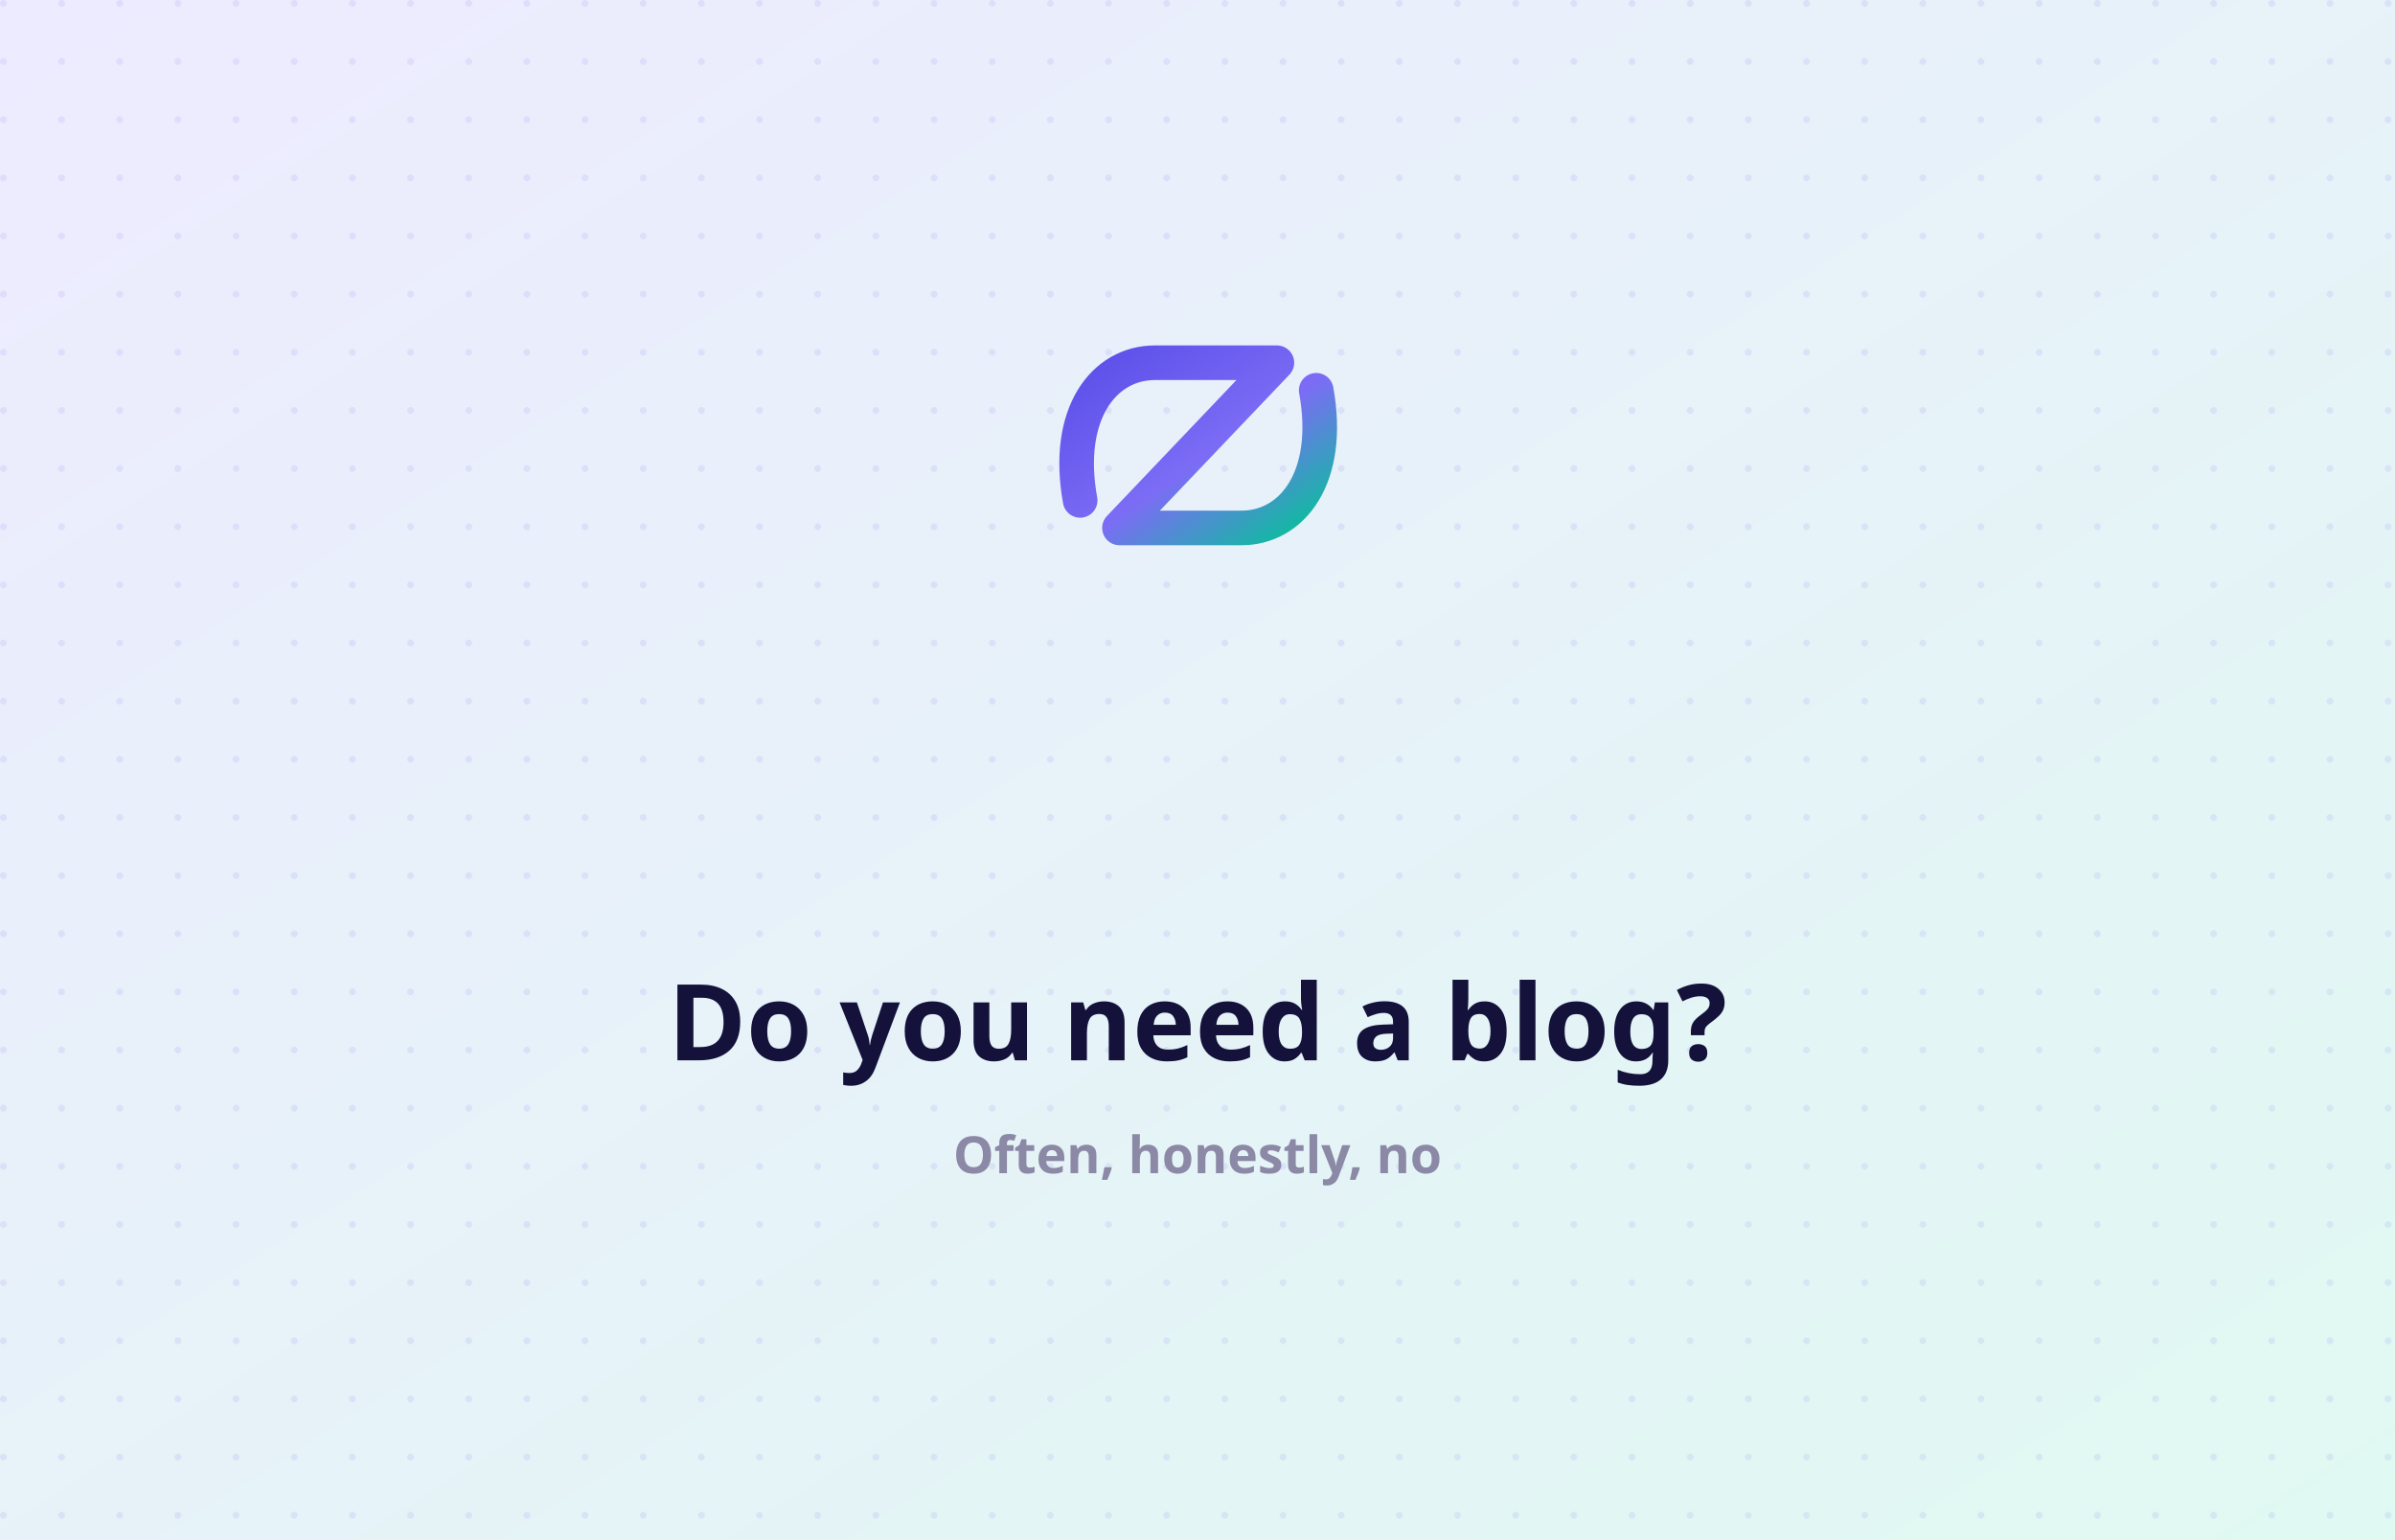
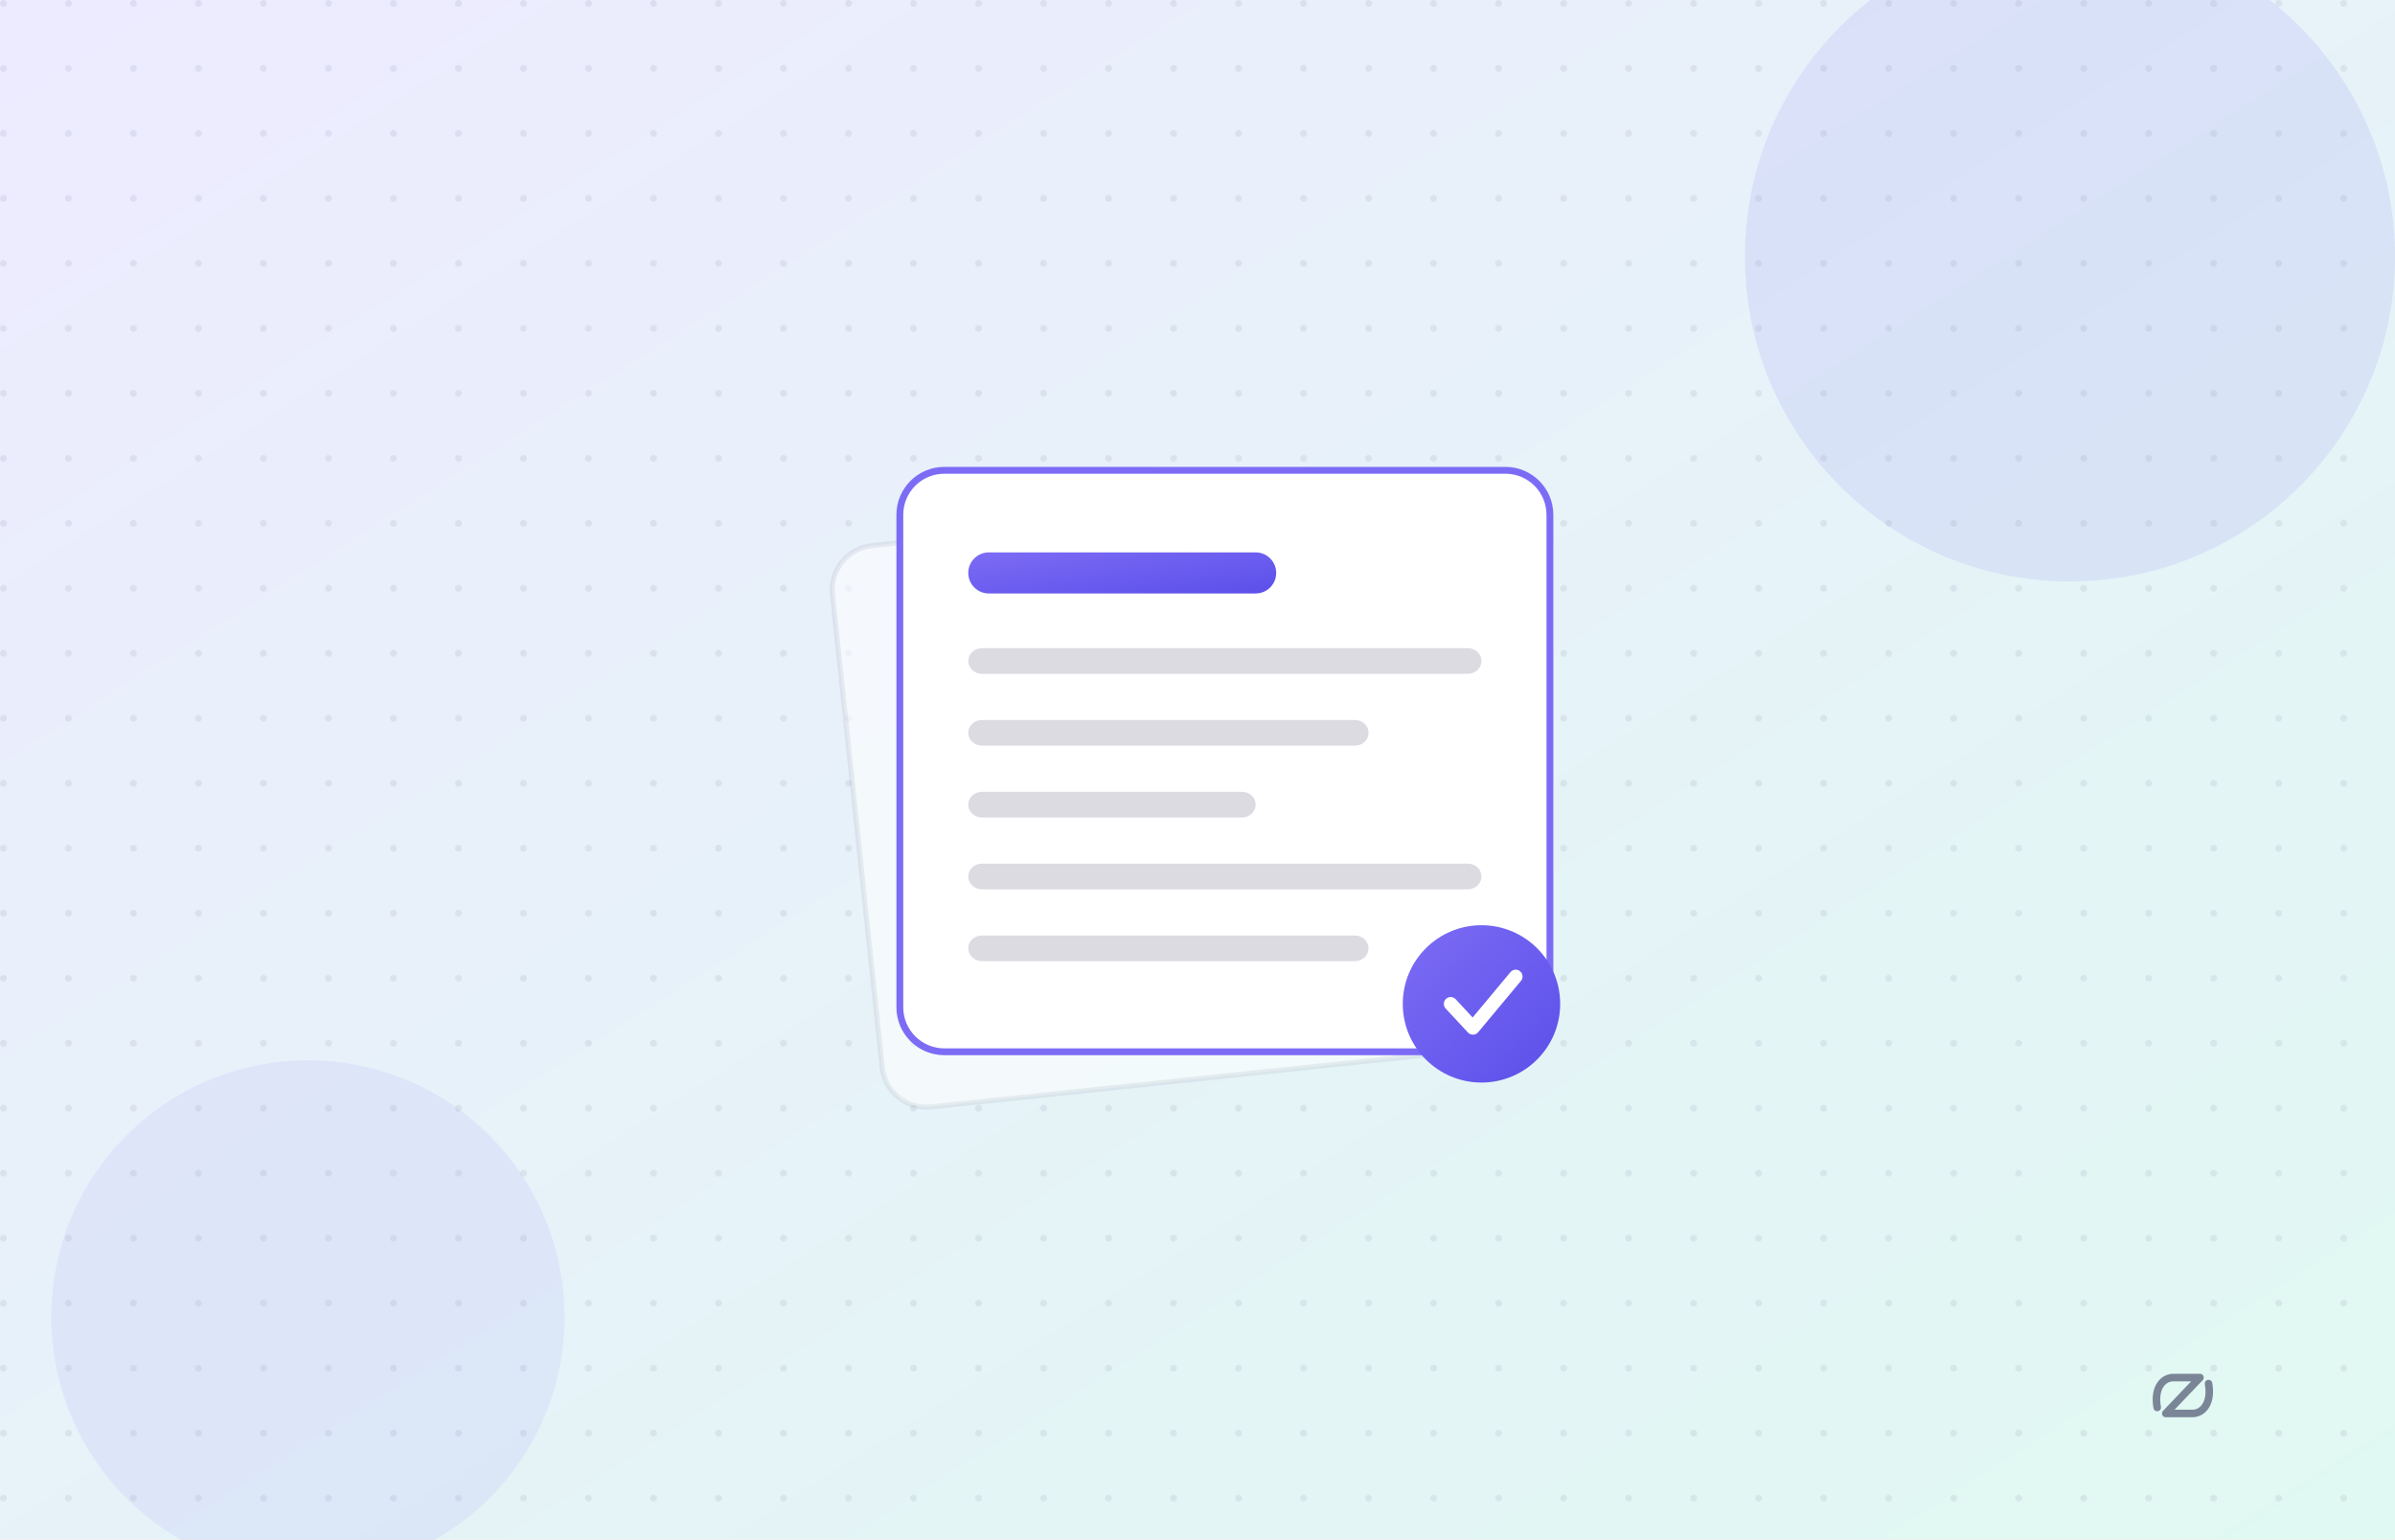
- <svg xmlns="http://www.w3.org/2000/svg" viewBox="0 0 1400 900" width="1400" height="900">
+ <svg xmlns="http://www.w3.org/2000/svg" viewBox="0 0 1400 900" width="1400" height="900" role="img">
  <defs>
    <linearGradient id="bg" x1="0" y1="0" x2="1" y2="1">
      <stop offset="0" stop-color="#EDEBFF" />
      <stop offset="1" stop-color="#E0F9F2" />
    </linearGradient>
-     <linearGradient id="s" x1="0" y1="0" x2="1" y2="1">
-       <stop stop-color="#5B4FE9" />
-       <stop offset=".55" stop-color="#7C6CF5" />
-       <stop offset="1" stop-color="#06C299" />
+     <linearGradient id="g1" x1="0" y1="0" x2="1" y2="1">
+       <stop offset="0" stop-color="#7C6CF5" />
+       <stop offset="1" stop-color="#5B4FE9" />
    </linearGradient>
-     <pattern id="d" width="34" height="34" patternUnits="userSpaceOnUse">
-       <circle cx="2" cy="2" r="2" fill="#5B4FE9" opacity=".10" />
+     <pattern id="dots" width="38" height="38" patternUnits="userSpaceOnUse">
+       <circle cx="2" cy="2" r="2" fill="#14123B" opacity=".07" />
    </pattern>
  </defs>
  <rect width="1400" height="900" fill="url(#bg)" />
-   <rect width="1400" height="900" fill="url(#d)" />
-   <g transform="translate(590 150) scale(4.6)">
-     <path d="M9 31C7 20 12 13.5 18.5 13.5H34L14 34.5H29.5C36 34.5 41 28 39 17" fill="none" stroke="url(#s)" stroke-width="4.4" stroke-linecap="round" stroke-linejoin="round" />
+   <rect width="1400" height="900" fill="url(#dots)" />
+   <circle cx="1210" cy="150" r="190" fill="#5B4FE9" opacity=".10" />
+   <circle cx="180" cy="770" r="150" fill="#7C6CF5" opacity=".09" />
+   <g transform="translate(350 215)">
+     <rect x="150" y="86" width="380" height="330" rx="26" fill="#fff" opacity=".55" stroke="rgba(20,18,59,0.12)" stroke-width="3" transform="rotate(-6 340 250)" />
+     <rect x="176" y="60" width="380" height="340" rx="26" fill="#fff" stroke="#7C6CF5" stroke-width="4" />
+     <rect x="216" y="108" width="180" height="24" rx="12" fill="url(#g1)" />
+     <rect x="216" y="164" width="300" height="15" rx="8" fill="rgba(20,18,59,0.15)" />
+     <rect x="216" y="206" width="234" height="15" rx="8" fill="rgba(20,18,59,0.15)" />
+     <rect x="216" y="248" width="168" height="15" rx="8" fill="rgba(20,18,59,0.15)" />
+     <rect x="216" y="290" width="300" height="15" rx="8" fill="rgba(20,18,59,0.15)" />
+     <rect x="216" y="332" width="234" height="15" rx="8" fill="rgba(20,18,59,0.15)" />
+     <circle cx="516" cy="372" r="46" fill="url(#g1)" />
+     <path d="M498 372l13 14 25-30" fill="none" stroke="#fff" stroke-width="8" stroke-linecap="round" stroke-linejoin="round" />
  </g>
-   <text x="700" y="620" text-anchor="middle" font-family="Sora, Segoe UI, sans-serif" font-weight="800" font-size="62" fill="#14123B">Do you need a blog?</text>
-   <text x="700" y="686" text-anchor="middle" font-family="Manrope, Segoe UI, sans-serif" font-weight="600" font-size="30" fill="#8B89A6">Often, honestly, no</text>
+   <g transform="translate(1252 792)" opacity=".5">
+     <path d="M9 31C7 20 12 13.5 18.5 13.5H34L14 34.5H29.5C36 34.5 41 28 39 17" fill="none" stroke="#14123B" stroke-width="4.4" stroke-linecap="round" stroke-linejoin="round" />
+   </g>
</svg>
